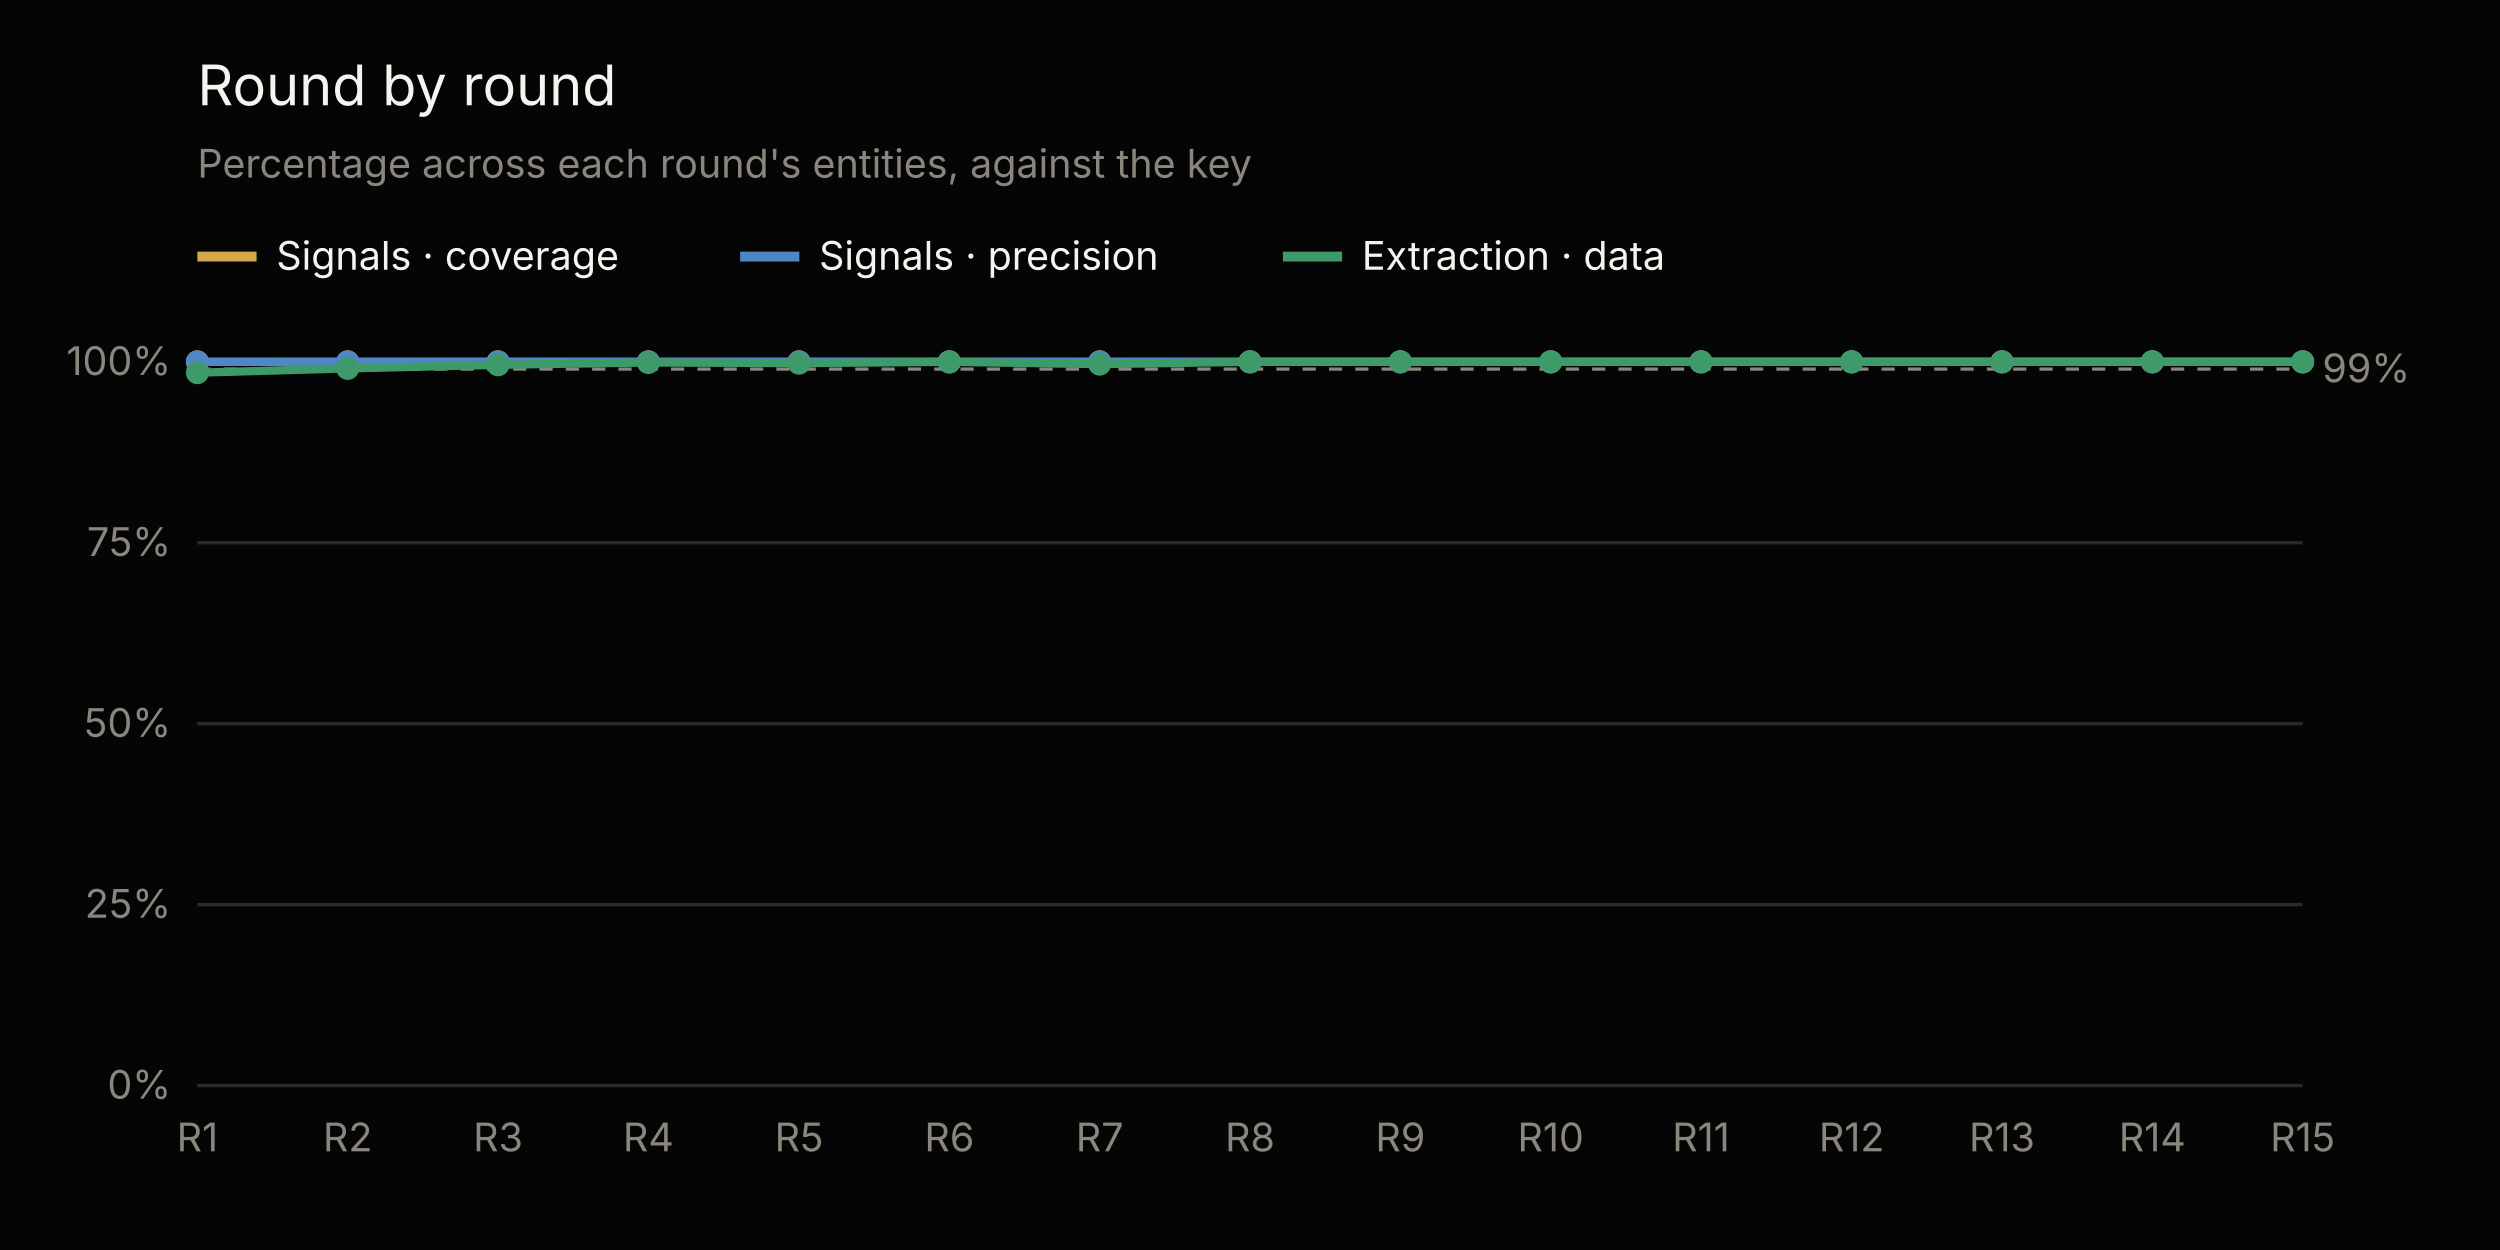
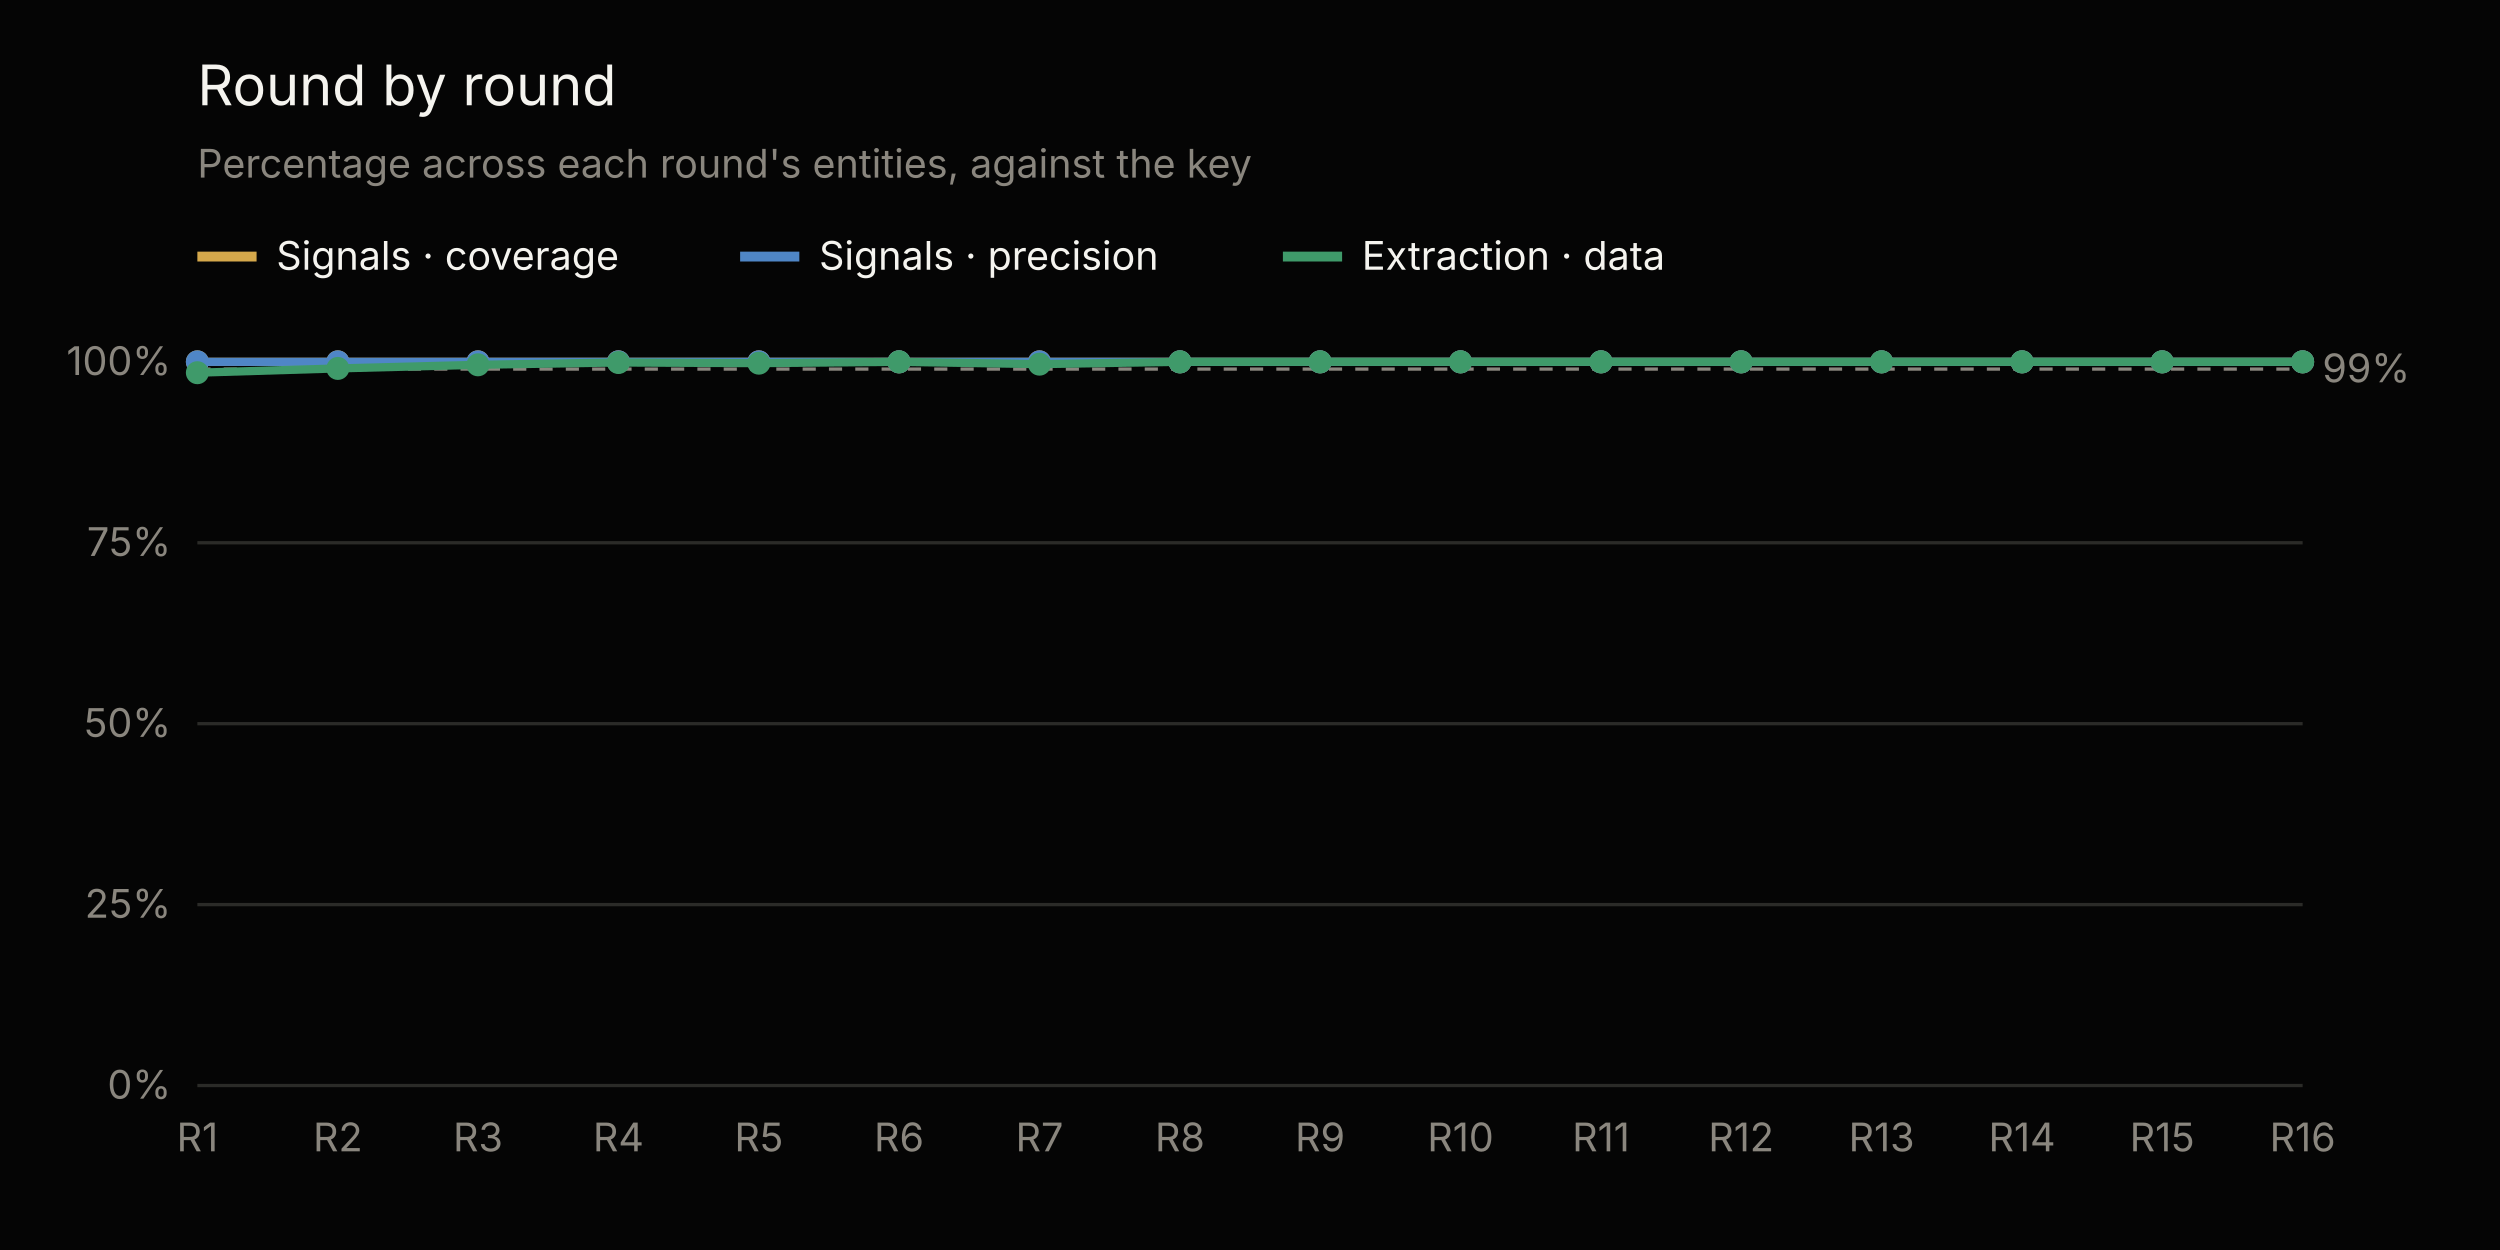
<svg xmlns="http://www.w3.org/2000/svg" viewBox="0 0 760 380" font-family="Inter, Arial, sans-serif" font-size="12">
  <rect width="760" height="380" fill="#050505" />
  <text x="60" y="32" font-size="17" fill="#f5f4ef">Round by round</text>
  <text x="60" y="54" fill="#8a867e">Percentage across each round's entities, against the key</text>
  <line x1="60" x2="78" y1="78" y2="78" stroke="#d5a84b" stroke-width="3" />
  <text x="84" y="82" fill="#f5f4ef">Signals · coverage</text>
  <line x1="225" x2="243" y1="78" y2="78" stroke="#4f86c6" stroke-width="3" />
  <text x="249" y="82" fill="#f5f4ef">Signals · precision</text>
  <line x1="390" x2="408" y1="78" y2="78" stroke="#3f9a6a" stroke-width="3" />
  <text x="414" y="82" fill="#f5f4ef">Extraction · data</text>
  <line x1="60" x2="700" y1="330.0" y2="330.0" stroke="#2b2b28" />
  <text x="52" y="334.0" text-anchor="end" fill="#8a867e">0%</text>
  <line x1="60" x2="700" y1="275.0" y2="275.0" stroke="#2b2b28" />
  <text x="52" y="279.0" text-anchor="end" fill="#8a867e">25%</text>
  <line x1="60" x2="700" y1="220.0" y2="220.0" stroke="#2b2b28" />
  <text x="52" y="224.0" text-anchor="end" fill="#8a867e">50%</text>
  <line x1="60" x2="700" y1="165.0" y2="165.0" stroke="#2b2b28" />
  <text x="52" y="169.0" text-anchor="end" fill="#8a867e">75%</text>
  <line x1="60" x2="700" y1="110.0" y2="110.0" stroke="#2b2b28" />
  <text x="52" y="114.0" text-anchor="end" fill="#8a867e">100%</text>
  <line x1="60" x2="700" y1="112.2" y2="112.2" stroke="#8a867e" stroke-dasharray="4 4" />
  <text x="706" y="116.2" fill="#8a867e">99%</text>
  <text x="60.0" y="350" text-anchor="middle" fill="#8a867e">R1</text>
-   <text x="105.7" y="350" text-anchor="middle" fill="#8a867e">R2</text>
-   <text x="151.4" y="350" text-anchor="middle" fill="#8a867e">R3</text>
-   <text x="197.1" y="350" text-anchor="middle" fill="#8a867e">R4</text>
-   <text x="242.9" y="350" text-anchor="middle" fill="#8a867e">R5</text>
-   <text x="288.6" y="350" text-anchor="middle" fill="#8a867e">R6</text>
-   <text x="334.3" y="350" text-anchor="middle" fill="#8a867e">R7</text>
-   <text x="380.0" y="350" text-anchor="middle" fill="#8a867e">R8</text>
-   <text x="425.7" y="350" text-anchor="middle" fill="#8a867e">R9</text>
-   <text x="471.4" y="350" text-anchor="middle" fill="#8a867e">R10</text>
-   <text x="517.1" y="350" text-anchor="middle" fill="#8a867e">R11</text>
-   <text x="562.9" y="350" text-anchor="middle" fill="#8a867e">R12</text>
-   <text x="608.6" y="350" text-anchor="middle" fill="#8a867e">R13</text>
-   <text x="654.3" y="350" text-anchor="middle" fill="#8a867e">R14</text>
-   <text x="700.0" y="350" text-anchor="middle" fill="#8a867e">R15</text>
-   <path d="M60.0,110.0 L105.7,110.0 L151.4,110.0 L197.1,110.0 L242.9,110.0 L288.6,110.0 L334.3,110.0 L380.0,110.0 L425.7,110.0 L471.4,110.0 L517.1,110.0 L562.9,110.0 L608.6,110.0 L654.3,110.0 L700.0,110.0" fill="none" stroke="#d5a84b" stroke-width="2.5" />
+   <text x="102.7" y="350" text-anchor="middle" fill="#8a867e">R2</text>
+   <text x="145.3" y="350" text-anchor="middle" fill="#8a867e">R3</text>
+   <text x="188.0" y="350" text-anchor="middle" fill="#8a867e">R4</text>
+   <text x="230.7" y="350" text-anchor="middle" fill="#8a867e">R5</text>
+   <text x="273.3" y="350" text-anchor="middle" fill="#8a867e">R6</text>
+   <text x="316.0" y="350" text-anchor="middle" fill="#8a867e">R7</text>
+   <text x="358.7" y="350" text-anchor="middle" fill="#8a867e">R8</text>
+   <text x="401.3" y="350" text-anchor="middle" fill="#8a867e">R9</text>
+   <text x="444.0" y="350" text-anchor="middle" fill="#8a867e">R10</text>
+   <text x="486.7" y="350" text-anchor="middle" fill="#8a867e">R11</text>
+   <text x="529.3" y="350" text-anchor="middle" fill="#8a867e">R12</text>
+   <text x="572.0" y="350" text-anchor="middle" fill="#8a867e">R13</text>
+   <text x="614.7" y="350" text-anchor="middle" fill="#8a867e">R14</text>
+   <text x="657.3" y="350" text-anchor="middle" fill="#8a867e">R15</text>
+   <text x="700.0" y="350" text-anchor="middle" fill="#8a867e">R16</text>
+   <path d="M60.0,110.0 L102.7,110.0 L145.3,110.0 L188.0,110.0 L230.7,110.0 L273.3,110.0 L316.0,110.0 L358.7,110.0 L401.3,110.0 L444.0,110.0 L486.7,110.0 L529.3,110.0 L572.0,110.0 L614.7,110.0 L657.3,110.0 L700.0,110.0" fill="none" stroke="#d5a84b" stroke-width="2.5" />
  <circle cx="60.0" cy="110.0" r="3.5" fill="#d5a84b" />
-   <circle cx="105.7" cy="110.0" r="3.5" fill="#d5a84b" />
-   <circle cx="151.4" cy="110.0" r="3.5" fill="#d5a84b" />
-   <circle cx="197.1" cy="110.0" r="3.5" fill="#d5a84b" />
-   <circle cx="242.9" cy="110.0" r="3.5" fill="#d5a84b" />
-   <circle cx="288.6" cy="110.0" r="3.5" fill="#d5a84b" />
-   <circle cx="334.3" cy="110.0" r="3.5" fill="#d5a84b" />
-   <circle cx="380.0" cy="110.0" r="3.5" fill="#d5a84b" />
-   <circle cx="425.7" cy="110.0" r="3.5" fill="#d5a84b" />
-   <circle cx="471.4" cy="110.0" r="3.5" fill="#d5a84b" />
-   <circle cx="517.1" cy="110.0" r="3.5" fill="#d5a84b" />
-   <circle cx="562.9" cy="110.0" r="3.5" fill="#d5a84b" />
-   <circle cx="608.6" cy="110.0" r="3.5" fill="#d5a84b" />
-   <circle cx="654.3" cy="110.0" r="3.5" fill="#d5a84b" />
+   <circle cx="102.7" cy="110.0" r="3.5" fill="#d5a84b" />
+   <circle cx="145.3" cy="110.0" r="3.5" fill="#d5a84b" />
+   <circle cx="188.0" cy="110.0" r="3.5" fill="#d5a84b" />
+   <circle cx="230.7" cy="110.0" r="3.5" fill="#d5a84b" />
+   <circle cx="273.3" cy="110.0" r="3.5" fill="#d5a84b" />
+   <circle cx="316.0" cy="110.0" r="3.5" fill="#d5a84b" />
+   <circle cx="358.7" cy="110.0" r="3.5" fill="#d5a84b" />
+   <circle cx="401.3" cy="110.0" r="3.5" fill="#d5a84b" />
+   <circle cx="444.0" cy="110.0" r="3.5" fill="#d5a84b" />
+   <circle cx="486.7" cy="110.0" r="3.5" fill="#d5a84b" />
+   <circle cx="529.3" cy="110.0" r="3.5" fill="#d5a84b" />
+   <circle cx="572.0" cy="110.0" r="3.5" fill="#d5a84b" />
+   <circle cx="614.7" cy="110.0" r="3.5" fill="#d5a84b" />
+   <circle cx="657.3" cy="110.0" r="3.5" fill="#d5a84b" />
  <circle cx="700.0" cy="110.0" r="3.5" fill="#d5a84b" />
-   <path d="M60.0,110.0 L105.7,110.0 L151.4,110.0 L197.1,110.0 L242.9,110.0 L288.6,110.0 L334.3,110.0 L380.0,110.0 L425.7,110.0 L471.4,110.0 L517.1,110.0 L562.9,110.0 L608.6,110.0 L654.3,110.0 L700.0,110.0" fill="none" stroke="#4f86c6" stroke-width="2.5" />
+   <path d="M60.0,110.0 L102.7,110.0 L145.3,110.0 L188.0,110.0 L230.7,110.0 L273.3,110.0 L316.0,110.0 L358.7,110.0 L401.3,110.0 L444.0,110.0 L486.7,110.0 L529.3,110.0 L572.0,110.0 L614.7,110.0 L657.3,110.0 L700.0,110.0" fill="none" stroke="#4f86c6" stroke-width="2.5" />
  <circle cx="60.0" cy="110.0" r="3.5" fill="#4f86c6" />
-   <circle cx="105.7" cy="110.0" r="3.5" fill="#4f86c6" />
-   <circle cx="151.4" cy="110.0" r="3.5" fill="#4f86c6" />
-   <circle cx="197.1" cy="110.0" r="3.5" fill="#4f86c6" />
-   <circle cx="242.9" cy="110.0" r="3.5" fill="#4f86c6" />
-   <circle cx="288.6" cy="110.0" r="3.5" fill="#4f86c6" />
-   <circle cx="334.3" cy="110.0" r="3.5" fill="#4f86c6" />
-   <circle cx="380.0" cy="110.0" r="3.5" fill="#4f86c6" />
-   <circle cx="425.7" cy="110.0" r="3.5" fill="#4f86c6" />
-   <circle cx="471.4" cy="110.0" r="3.5" fill="#4f86c6" />
-   <circle cx="517.1" cy="110.0" r="3.5" fill="#4f86c6" />
-   <circle cx="562.9" cy="110.0" r="3.5" fill="#4f86c6" />
-   <circle cx="608.6" cy="110.0" r="3.5" fill="#4f86c6" />
-   <circle cx="654.3" cy="110.0" r="3.5" fill="#4f86c6" />
+   <circle cx="102.7" cy="110.0" r="3.5" fill="#4f86c6" />
+   <circle cx="145.3" cy="110.0" r="3.5" fill="#4f86c6" />
+   <circle cx="188.0" cy="110.0" r="3.5" fill="#4f86c6" />
+   <circle cx="230.7" cy="110.0" r="3.5" fill="#4f86c6" />
+   <circle cx="273.3" cy="110.0" r="3.5" fill="#4f86c6" />
+   <circle cx="316.0" cy="110.0" r="3.5" fill="#4f86c6" />
+   <circle cx="358.7" cy="110.0" r="3.5" fill="#4f86c6" />
+   <circle cx="401.3" cy="110.0" r="3.5" fill="#4f86c6" />
+   <circle cx="444.0" cy="110.0" r="3.5" fill="#4f86c6" />
+   <circle cx="486.7" cy="110.0" r="3.5" fill="#4f86c6" />
+   <circle cx="529.3" cy="110.0" r="3.5" fill="#4f86c6" />
+   <circle cx="572.0" cy="110.0" r="3.5" fill="#4f86c6" />
+   <circle cx="614.7" cy="110.0" r="3.5" fill="#4f86c6" />
+   <circle cx="657.3" cy="110.0" r="3.5" fill="#4f86c6" />
  <circle cx="700.0" cy="110.0" r="3.5" fill="#4f86c6" />
-   <path d="M60.0,113.3 L105.7,112.0 L151.4,110.9 L197.1,110.2 L242.9,110.4 L288.6,110.0 L334.3,110.7 L380.0,110.0 L425.7,110.0 L471.4,110.0 L517.1,110.0 L562.9,110.0 L608.6,110.0 L654.3,110.0 L700.0,110.0" fill="none" stroke="#3f9a6a" stroke-width="2.5" />
+   <path d="M60.0,113.3 L102.7,112.0 L145.3,110.9 L188.0,110.2 L230.7,110.4 L273.3,110.0 L316.0,110.7 L358.7,110.0 L401.3,110.0 L444.0,110.0 L486.7,110.0 L529.3,110.0 L572.0,110.0 L614.7,110.0 L657.3,110.0 L700.0,110.0" fill="none" stroke="#3f9a6a" stroke-width="2.5" />
  <circle cx="60.0" cy="113.3" r="3.5" fill="#3f9a6a" />
-   <circle cx="105.7" cy="112.0" r="3.5" fill="#3f9a6a" />
-   <circle cx="151.4" cy="110.9" r="3.5" fill="#3f9a6a" />
-   <circle cx="197.1" cy="110.2" r="3.5" fill="#3f9a6a" />
-   <circle cx="242.9" cy="110.4" r="3.5" fill="#3f9a6a" />
-   <circle cx="288.6" cy="110.0" r="3.5" fill="#3f9a6a" />
-   <circle cx="334.3" cy="110.7" r="3.5" fill="#3f9a6a" />
-   <circle cx="380.0" cy="110.0" r="3.5" fill="#3f9a6a" />
-   <circle cx="425.7" cy="110.0" r="3.5" fill="#3f9a6a" />
-   <circle cx="471.4" cy="110.0" r="3.5" fill="#3f9a6a" />
-   <circle cx="517.1" cy="110.0" r="3.5" fill="#3f9a6a" />
-   <circle cx="562.9" cy="110.0" r="3.5" fill="#3f9a6a" />
-   <circle cx="608.6" cy="110.0" r="3.5" fill="#3f9a6a" />
-   <circle cx="654.3" cy="110.0" r="3.5" fill="#3f9a6a" />
+   <circle cx="102.7" cy="112.0" r="3.5" fill="#3f9a6a" />
+   <circle cx="145.3" cy="110.9" r="3.5" fill="#3f9a6a" />
+   <circle cx="188.0" cy="110.2" r="3.5" fill="#3f9a6a" />
+   <circle cx="230.7" cy="110.4" r="3.5" fill="#3f9a6a" />
+   <circle cx="273.3" cy="110.0" r="3.5" fill="#3f9a6a" />
+   <circle cx="316.0" cy="110.7" r="3.5" fill="#3f9a6a" />
+   <circle cx="358.7" cy="110.0" r="3.5" fill="#3f9a6a" />
+   <circle cx="401.3" cy="110.0" r="3.5" fill="#3f9a6a" />
+   <circle cx="444.0" cy="110.0" r="3.5" fill="#3f9a6a" />
+   <circle cx="486.7" cy="110.0" r="3.5" fill="#3f9a6a" />
+   <circle cx="529.3" cy="110.0" r="3.5" fill="#3f9a6a" />
+   <circle cx="572.0" cy="110.0" r="3.5" fill="#3f9a6a" />
+   <circle cx="614.7" cy="110.0" r="3.5" fill="#3f9a6a" />
+   <circle cx="657.3" cy="110.0" r="3.5" fill="#3f9a6a" />
  <circle cx="700.0" cy="110.0" r="3.5" fill="#3f9a6a" />
</svg>
